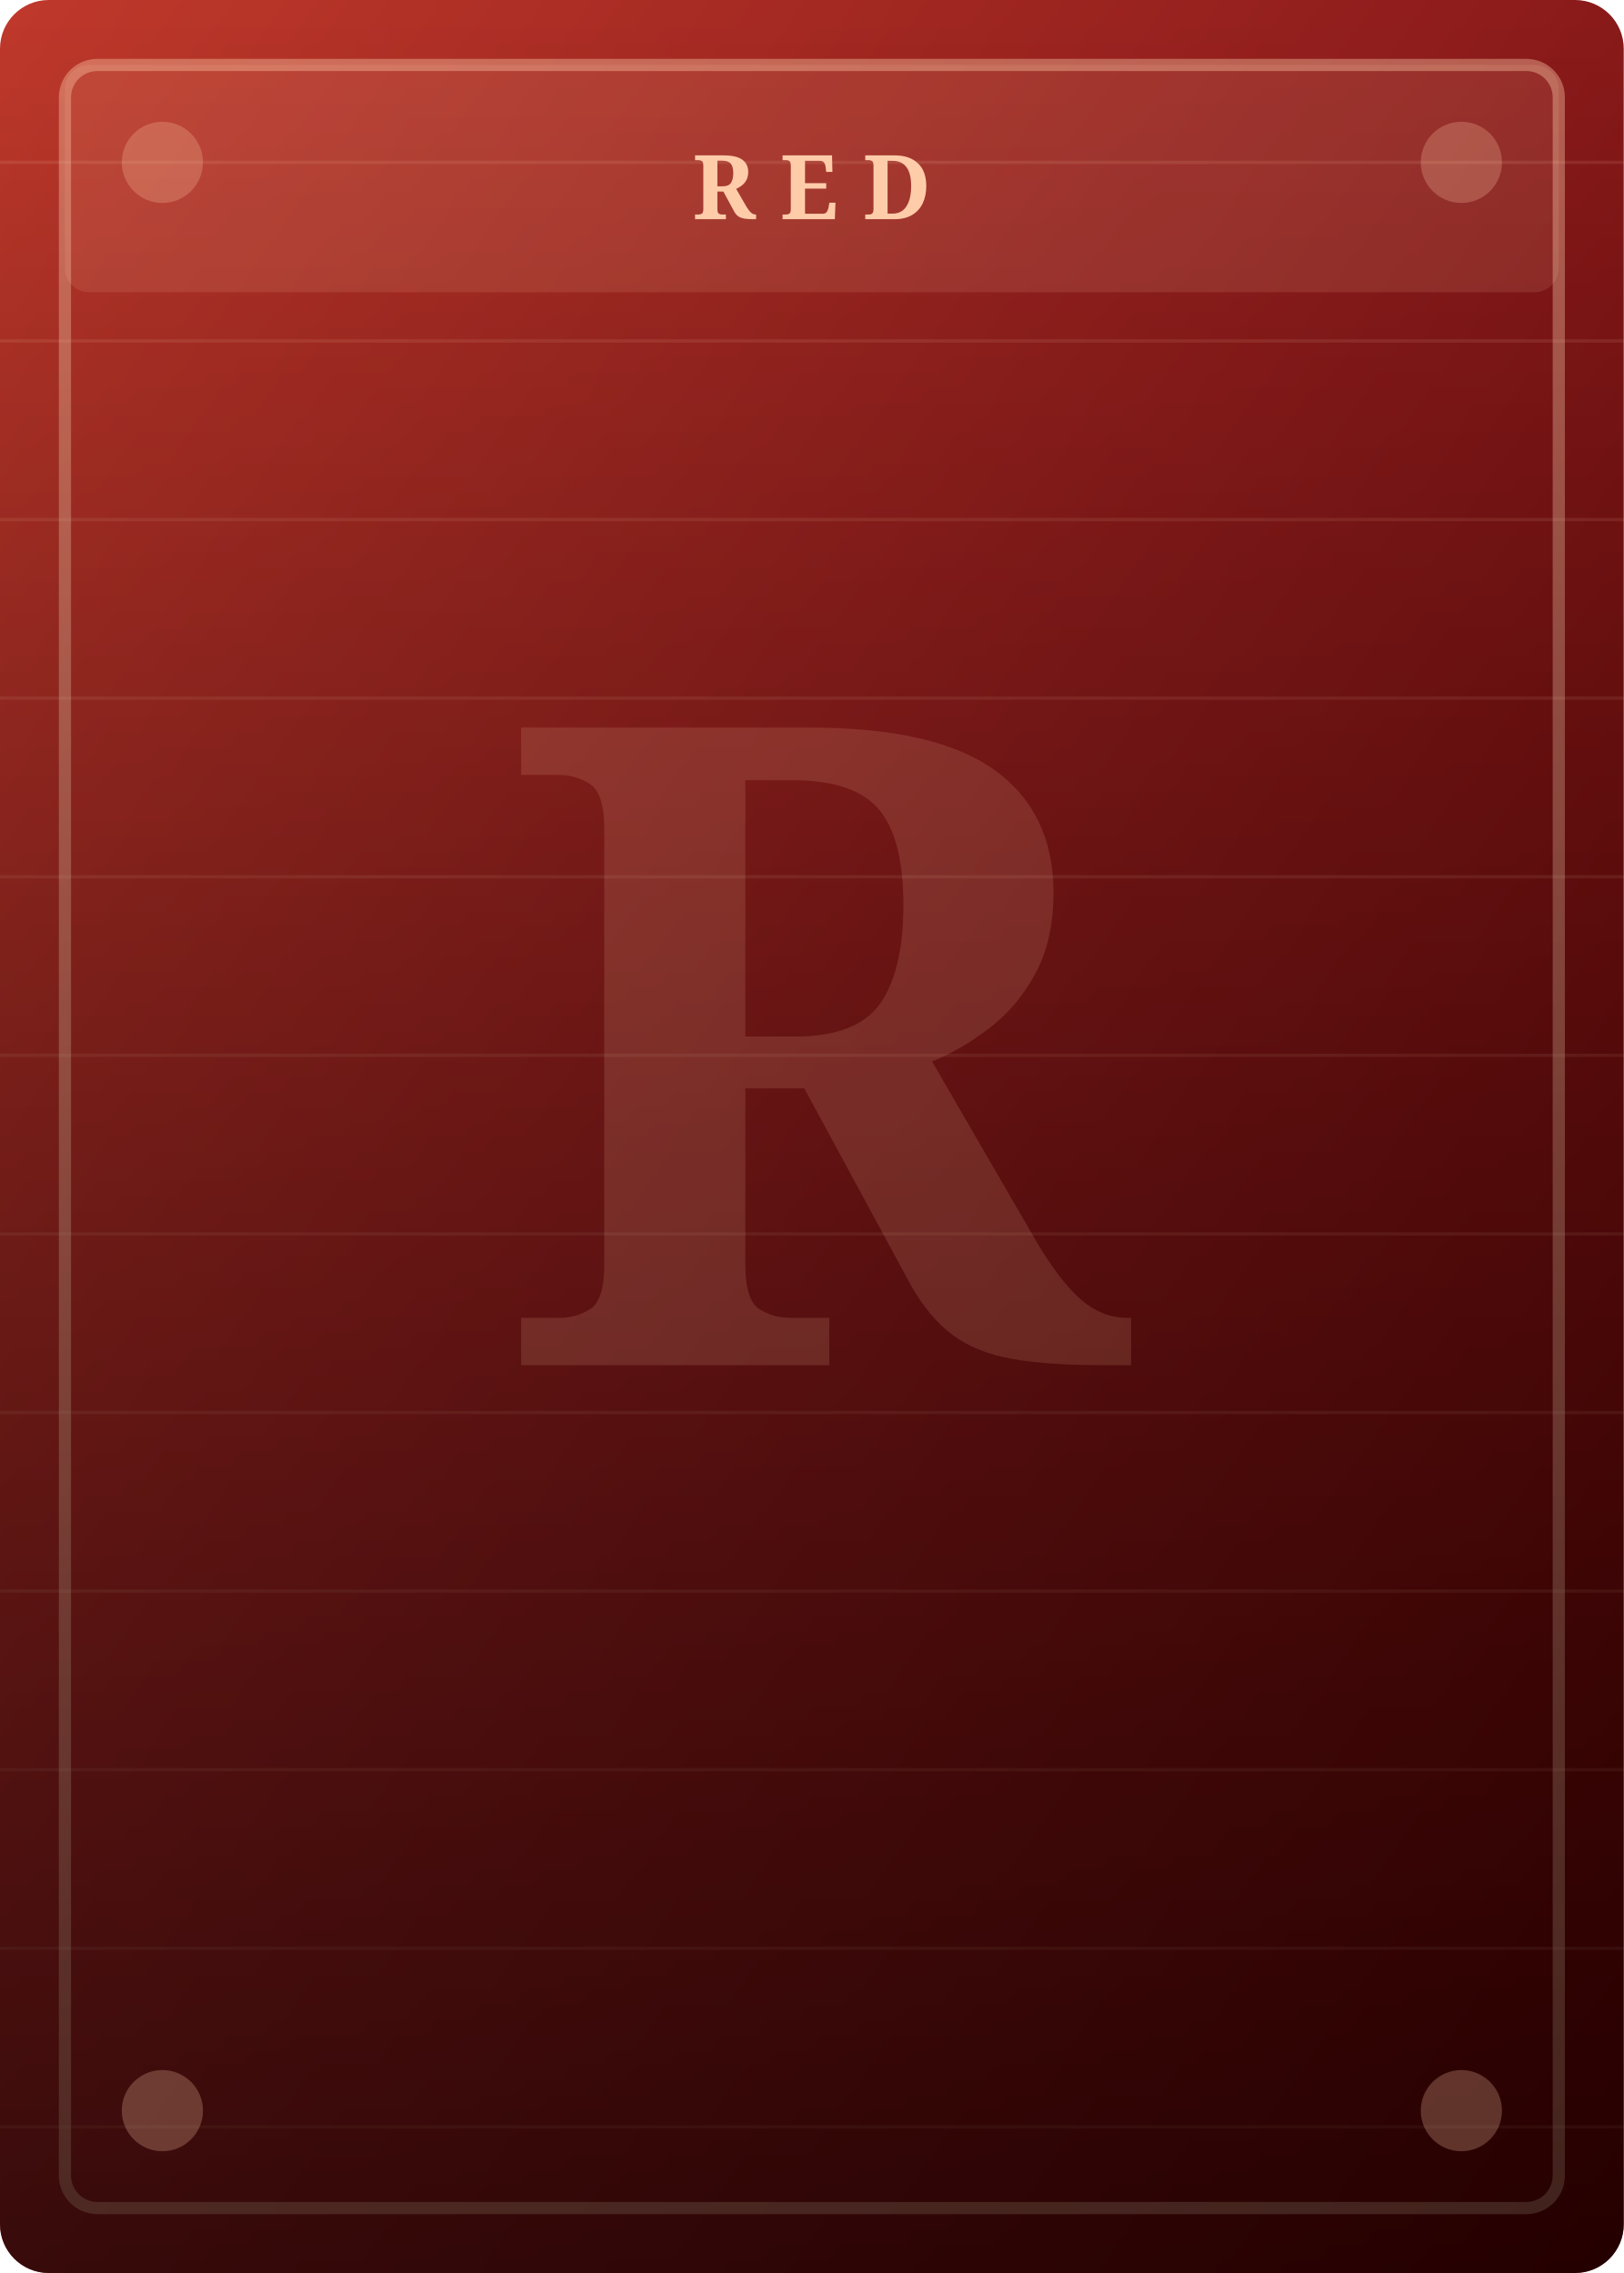
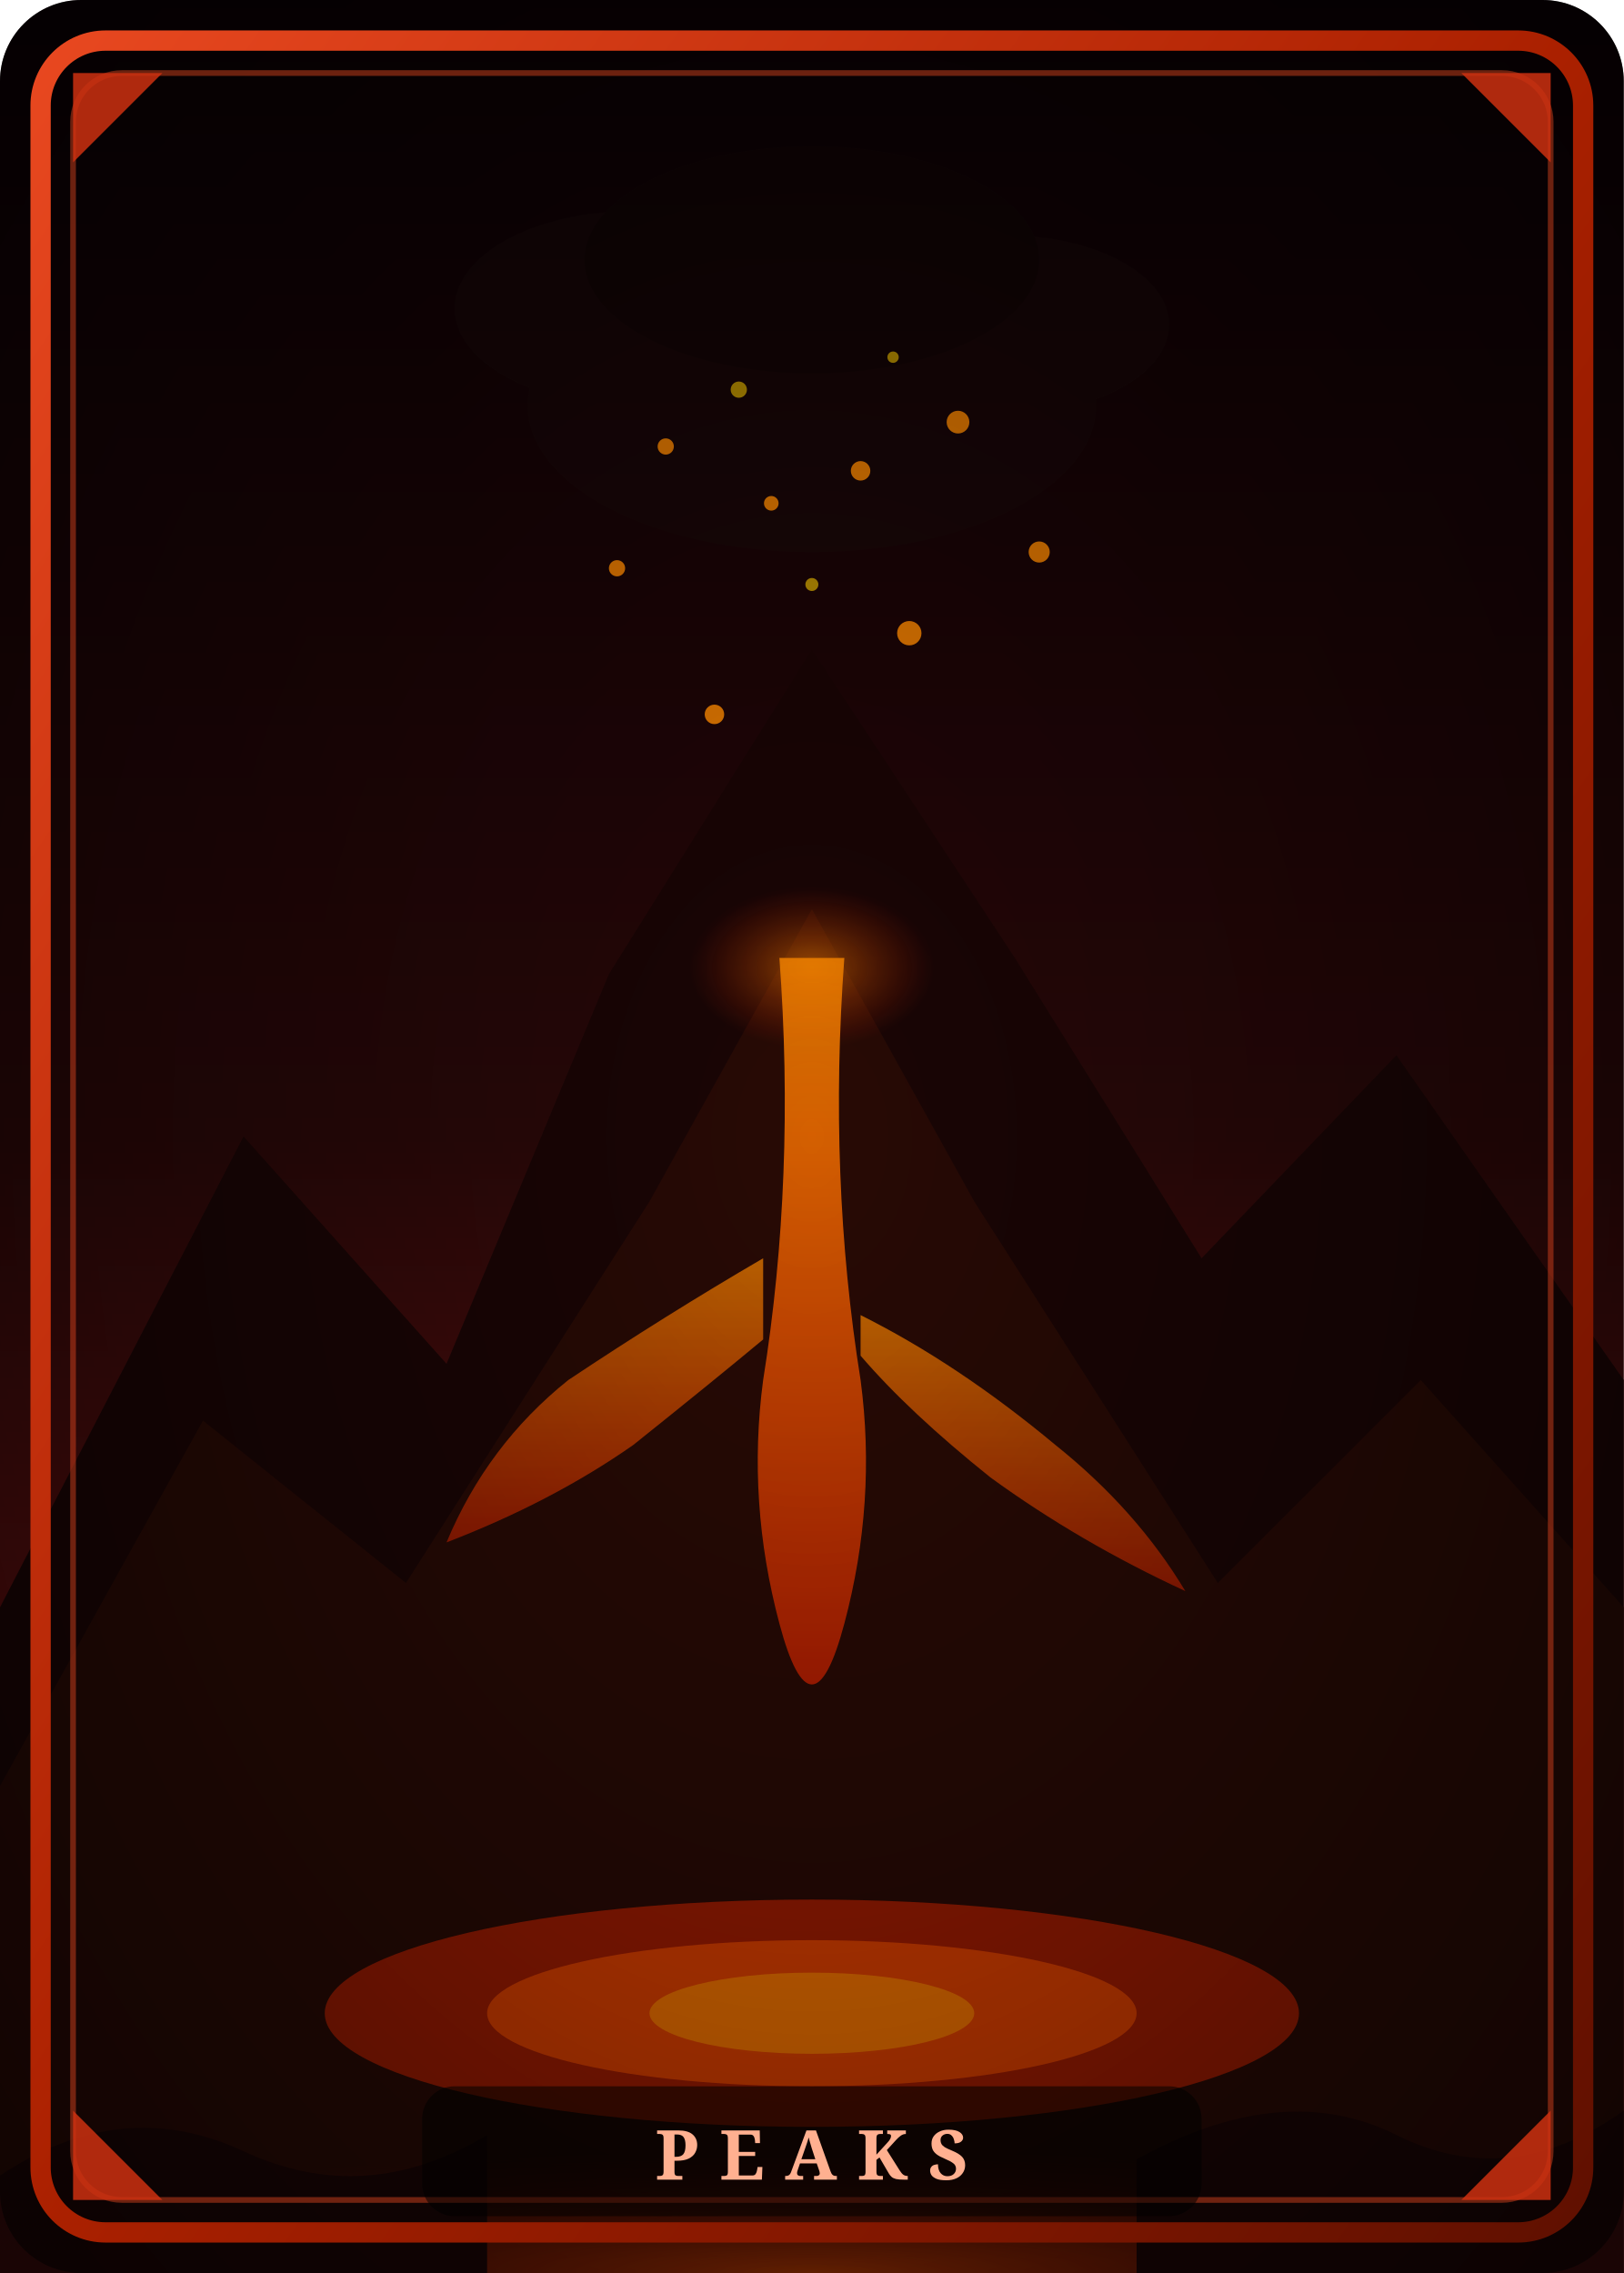
<svg xmlns="http://www.w3.org/2000/svg" width="200" height="280" viewBox="0 0 200 280">
  <defs>
-     <linearGradient id="bg" x1="0" y1="0" x2="1" y2="1">
-       <stop offset="0%" stop-color="#c0392b" />
-       <stop offset="50%" stop-color="#8b1a1a" />
-       <stop offset="100%" stop-color="#5a0000" />
+     <linearGradient id="sky" x1="0" y1="0" x2="0" y2="1">
+       <stop offset="0%" stop-color="#0a0004" />
+       <stop offset="50%" stop-color="#2a0808" />
+       <stop offset="80%" stop-color="#6a1010" />
+       <stop offset="100%" stop-color="#cc2800" />
    </linearGradient>
-     <linearGradient id="vignette" x1="0" y1="0" x2="0" y2="1">
+     <radialGradient id="glow" cx="50%" cy="100%" r="60%">
+       <stop offset="0%" stop-color="#ff5500" stop-opacity="0.9" />
+       <stop offset="50%" stop-color="#cc2200" stop-opacity="0.4" />
+       <stop offset="100%" stop-color="#880000" stop-opacity="0" />
+     </radialGradient>
+     <radialGradient id="eg" cx="50%" cy="68%" r="25%">
+       <stop offset="0%" stop-color="#ff8800" stop-opacity="0.55" />
+       <stop offset="100%" stop-color="#cc2200" stop-opacity="0" />
+     </radialGradient>
+     <radialGradient id="vig" cx="50%" cy="50%" r="70%">
      <stop offset="0%" stop-color="rgba(0,0,0,0)" />
-       <stop offset="100%" stop-color="rgba(0,0,0,0.6)" />
+       <stop offset="100%" stop-color="rgba(0,0,0,0.55)" />
+     </radialGradient>
+     <linearGradient id="fr" x1="0" y1="0" x2="1" y2="1">
+       <stop offset="0%" stop-color="#e84820" />
+       <stop offset="50%" stop-color="#aa2000" />
+       <stop offset="100%" stop-color="#601000" />
+     </linearGradient>
+     <linearGradient id="lava" x1="0" y1="0" x2="0" y2="1">
+       <stop offset="0%" stop-color="#ff8800" />
+       <stop offset="100%" stop-color="#cc2200" />
    </linearGradient>
  </defs>
-   <rect width="200" height="280" fill="url(#bg)" rx="6" />
-   <line x1="0" y1="20" x2="200" y2="20" stroke="#ffccaa" stroke-width="0.4" stroke-opacity="0.12" />
-   <line x1="0" y1="42" x2="200" y2="42" stroke="#ffccaa" stroke-width="0.4" stroke-opacity="0.12" />
-   <line x1="0" y1="64" x2="200" y2="64" stroke="#ffccaa" stroke-width="0.4" stroke-opacity="0.12" />
-   <line x1="0" y1="86" x2="200" y2="86" stroke="#ffccaa" stroke-width="0.4" stroke-opacity="0.12" />
-   <line x1="0" y1="108" x2="200" y2="108" stroke="#ffccaa" stroke-width="0.4" stroke-opacity="0.12" />
-   <line x1="0" y1="130" x2="200" y2="130" stroke="#ffccaa" stroke-width="0.4" stroke-opacity="0.12" />
-   <line x1="0" y1="152" x2="200" y2="152" stroke="#ffccaa" stroke-width="0.4" stroke-opacity="0.12" />
-   <line x1="0" y1="174" x2="200" y2="174" stroke="#ffccaa" stroke-width="0.4" stroke-opacity="0.12" />
-   <line x1="0" y1="196" x2="200" y2="196" stroke="#ffccaa" stroke-width="0.4" stroke-opacity="0.12" />
-   <line x1="0" y1="218" x2="200" y2="218" stroke="#ffccaa" stroke-width="0.4" stroke-opacity="0.12" />
-   <line x1="0" y1="240" x2="200" y2="240" stroke="#ffccaa" stroke-width="0.4" stroke-opacity="0.12" />
-   <line x1="0" y1="262" x2="200" y2="262" stroke="#ffccaa" stroke-width="0.4" stroke-opacity="0.12" />
-   <rect x="8" y="8" width="184" height="264" fill="none" stroke="#ffccaa" stroke-width="1.5" stroke-opacity="0.4" rx="4" />
-   <rect width="200" height="280" fill="url(#vignette)" rx="6" />
-   <text x="100" y="130" font-size="110" font-family="Georgia, serif" font-weight="bold" text-anchor="middle" dominant-baseline="middle" opacity="0.14" fill="#ffccaa">R</text>
-   <rect x="8" y="8" width="184" height="28" fill="#ffccaa" fill-opacity="0.12" rx="3" />
-   <text x="100" y="27" font-size="11" font-family="Georgia, serif" font-weight="bold" text-anchor="middle" fill="#ffccaa" letter-spacing="3">RED</text>
-   <circle cx="20" cy="20" r="5" fill="#ffccaa" fill-opacity="0.25" />
-   <circle cx="180" cy="20" r="5" fill="#ffccaa" fill-opacity="0.25" />
-   <circle cx="20" cy="260" r="5" fill="#ffccaa" fill-opacity="0.25" />
-   <circle cx="180" cy="260" r="5" fill="#ffccaa" fill-opacity="0.25" />
+   <rect width="200" height="280" fill="url(#sky)" rx="10" />
+   <path d="M0 198 L30 140 L55 168 L75 120 L100 80 L125 118 L148 155 L172 130 L200 170 L200 280 L0 280 Z" fill="#1a0505" />
+   <path d="M0 220 L25 175 L50 195 L80 148 L100 112 L120 148 L150 195 L175 170 L200 198 L200 280 L0 280 Z" fill="#280a05" />
+   <ellipse cx="100" cy="112" rx="30" ry="20" fill="url(#eg)" />
+   <path d="M96 118 Q98 145 94 170 Q92 185 96 200 Q100 215 104 200 Q108 185 106 170 Q102 145 104 118 Z" fill="url(#lava)" opacity="0.85" />
+   <path d="M94 155 Q82 162 70 170 Q60 178 55 190 Q68 185 78 178 Q88 170 94 165 Z" fill="url(#lava)" opacity="0.7" />
+   <path d="M106 162 Q118 168 130 178 Q140 186 146 196 Q133 190 122 182 Q112 174 106 167 Z" fill="url(#lava)" opacity="0.7" />
+   <ellipse cx="100" cy="248" rx="60" ry="14" fill="#cc2200" opacity="0.7" />
+   <ellipse cx="100" cy="248" rx="40" ry="9" fill="#ff5500" opacity="0.6" />
+   <ellipse cx="100" cy="248" rx="20" ry="5" fill="#ff9900" opacity="0.55" />
+   <rect x="0" y="255" width="200" height="25" fill="url(#glow)" opacity="0.6" />
+   <g opacity="0.5">
+     <ellipse cx="100" cy="50" rx="35" ry="18" fill="#1a0a0a" />
+     <ellipse cx="78" cy="38" rx="22" ry="12" fill="#1a0a0a" />
+     <ellipse cx="124" cy="40" rx="20" ry="11" fill="#1a0a0a" />
+     <ellipse cx="100" cy="32" rx="28" ry="14" fill="#120606" />
+   </g>
+   <g fill="#ff8800" opacity="0.9">
+     <circle cx="88" cy="88" r="1.2" />
+     <circle cx="112" cy="78" r="1.5" />
+     <circle cx="76" cy="70" r="1" />
+     <circle cx="128" cy="68" r="1.3" />
+     <circle cx="95" cy="62" r="0.9" />
+     <circle cx="106" cy="58" r="1.2" />
+     <circle cx="82" cy="55" r="1" />
+     <circle cx="118" cy="52" r="1.4" />
+   </g>
+   <g fill="#ffcc00" opacity="0.7">
+     <circle cx="100" cy="72" r="0.8" />
+     <circle cx="91" cy="48" r="1" />
+     <circle cx="110" cy="44" r="0.7" />
+   </g>
+   <path d="M0 268 Q15 258 30 265 Q45 272 60 263 L60 280 L0 280 Z" fill="#1a0505" />
+   <path d="M140 266 Q158 256 172 263 Q186 270 200 260 L200 280 L140 280 Z" fill="#1a0505" />
+   <rect width="200" height="280" fill="url(#vig)" rx="10" />
+   <rect x="5" y="5" width="190" height="270" rx="8" fill="none" stroke="url(#fr)" stroke-width="2.5" />
+   <rect x="9" y="9" width="182" height="262" rx="6" fill="none" stroke="#e84820" stroke-width="0.7" stroke-opacity="0.45" />
+   <g fill="#cc3010" opacity="0.85">
+     <polygon points="9,9 20,9 9,20" />
+     <polygon points="191,9 180,9 191,20" />
+     <polygon points="9,271 20,271 9,260" />
+     <polygon points="191,271 180,271 191,260" />
+   </g>
+   <rect x="52" y="257" width="96" height="16" rx="4" fill="rgba(0,0,0,0.55)" />
+   <text x="100" y="268.5" font-size="8.5" font-family="Georgia,serif" font-weight="bold" text-anchor="middle" fill="#ffb090" letter-spacing="2.5">PEAKS</text>
</svg>
